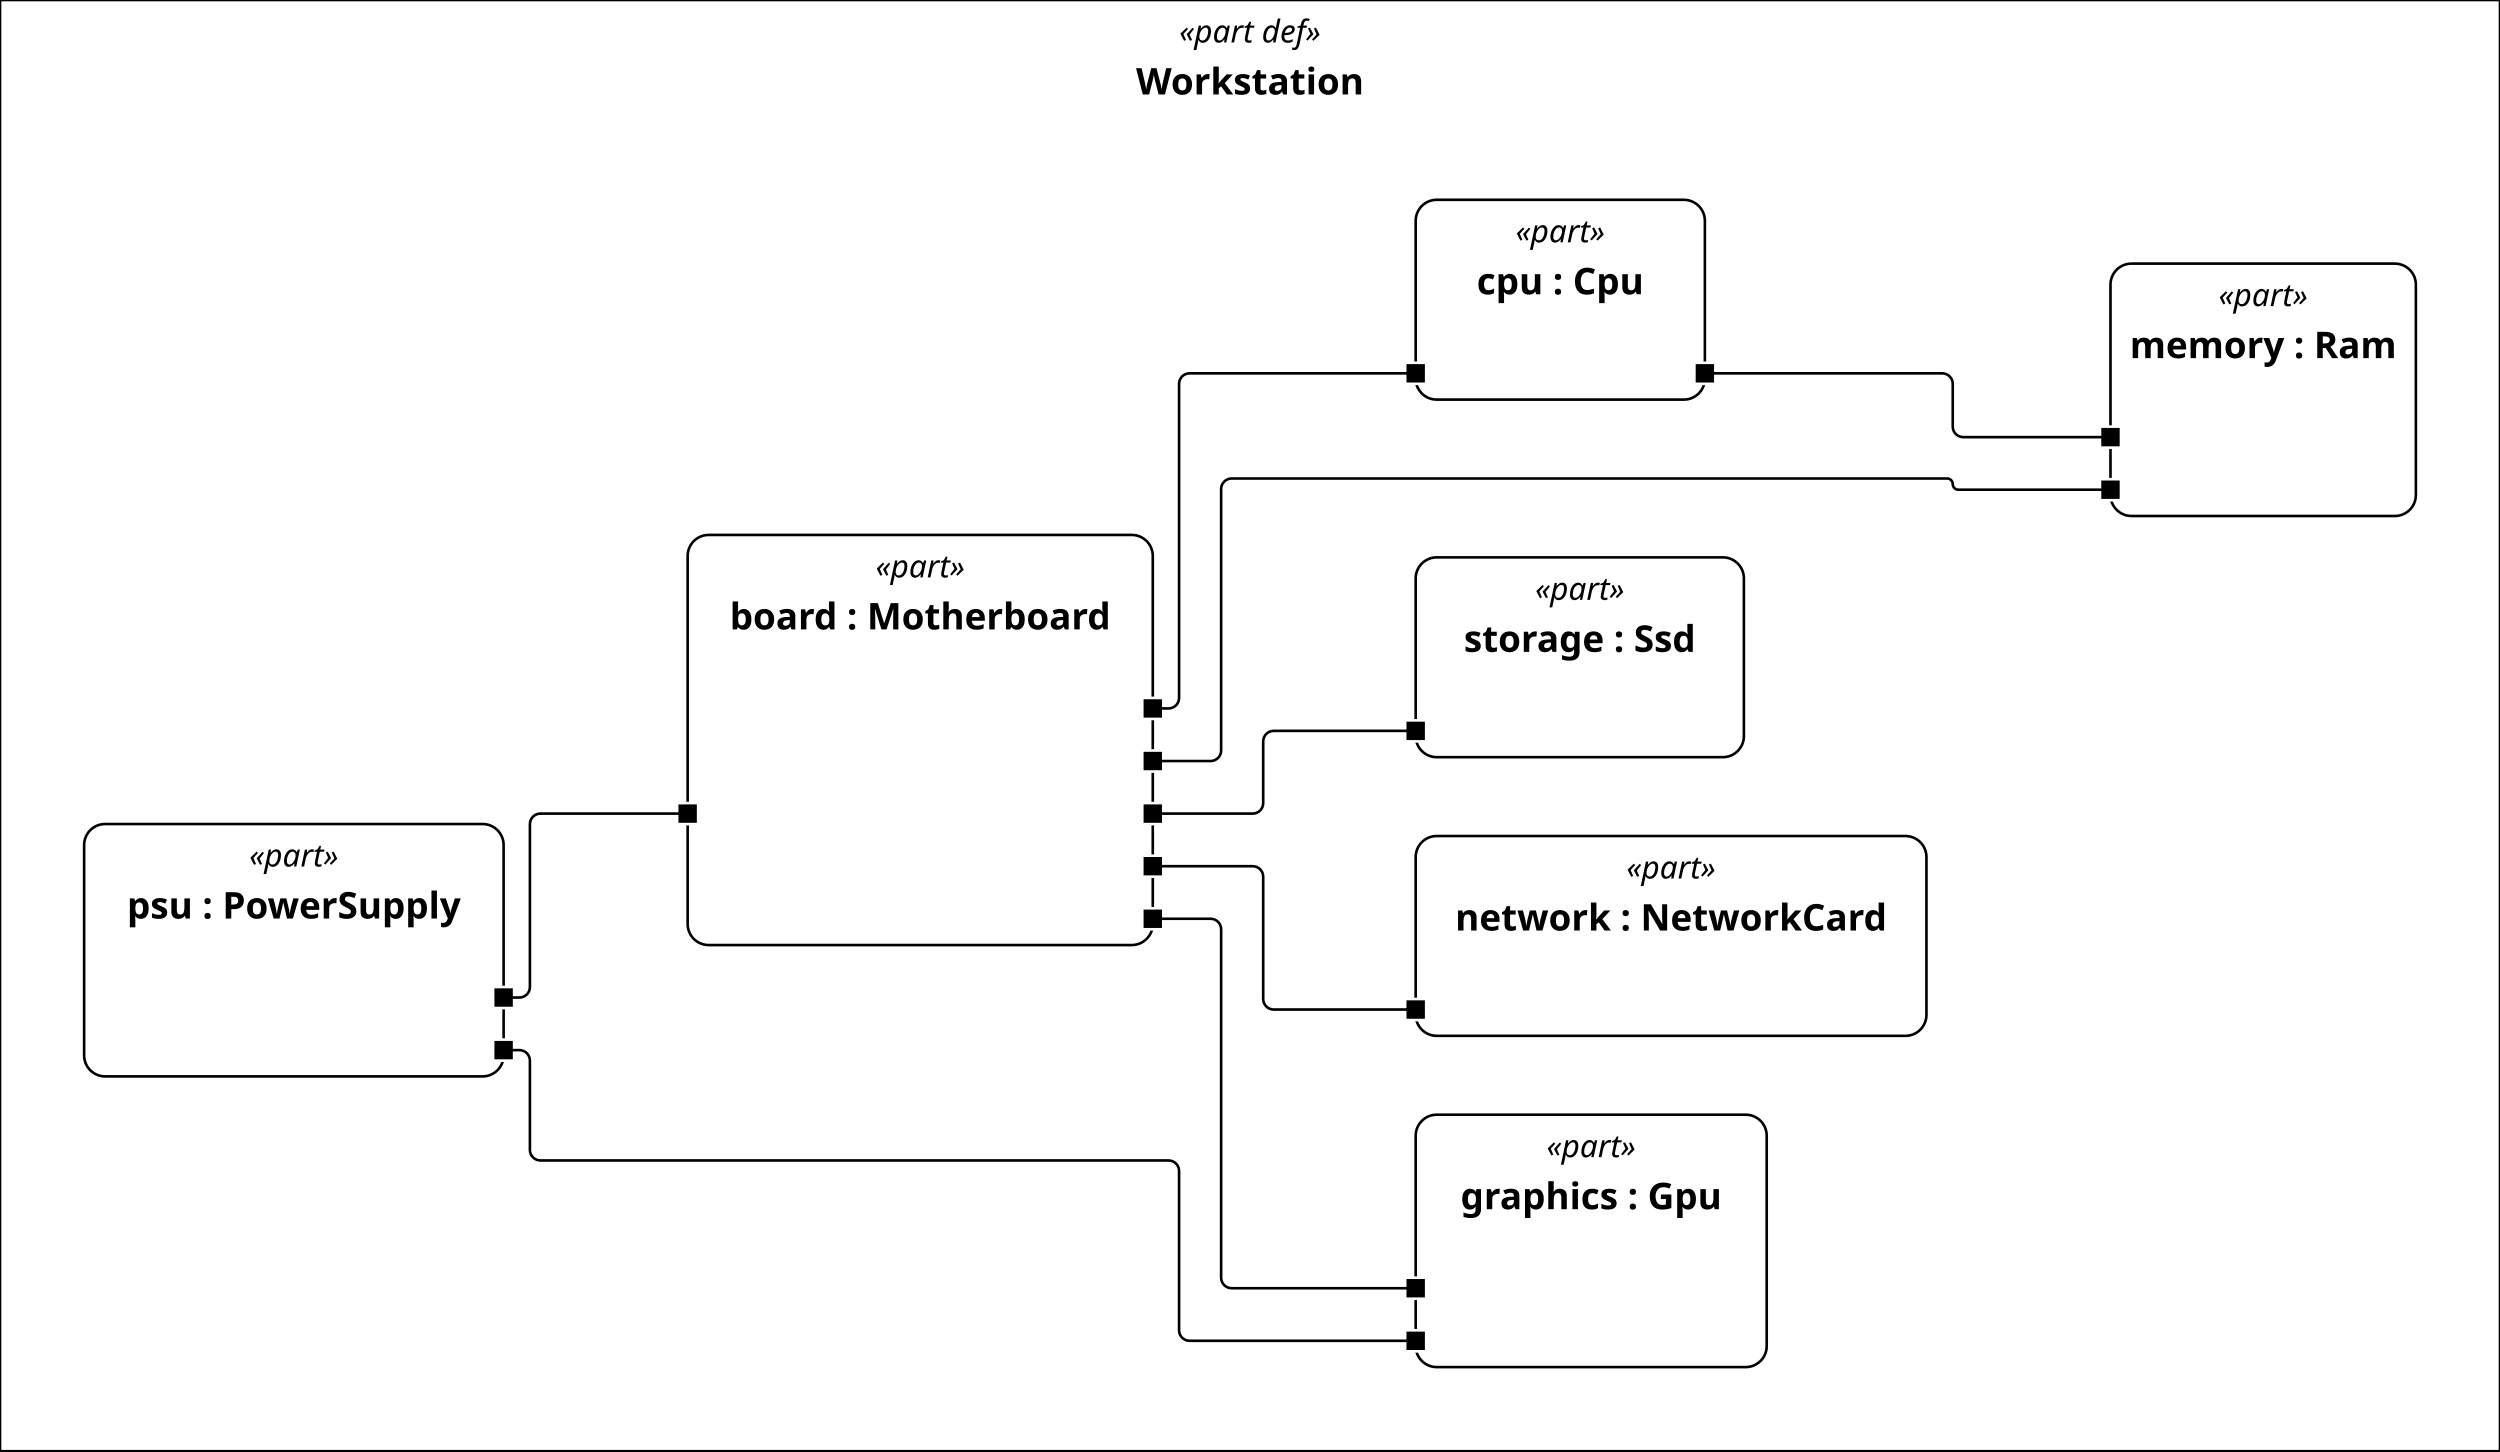
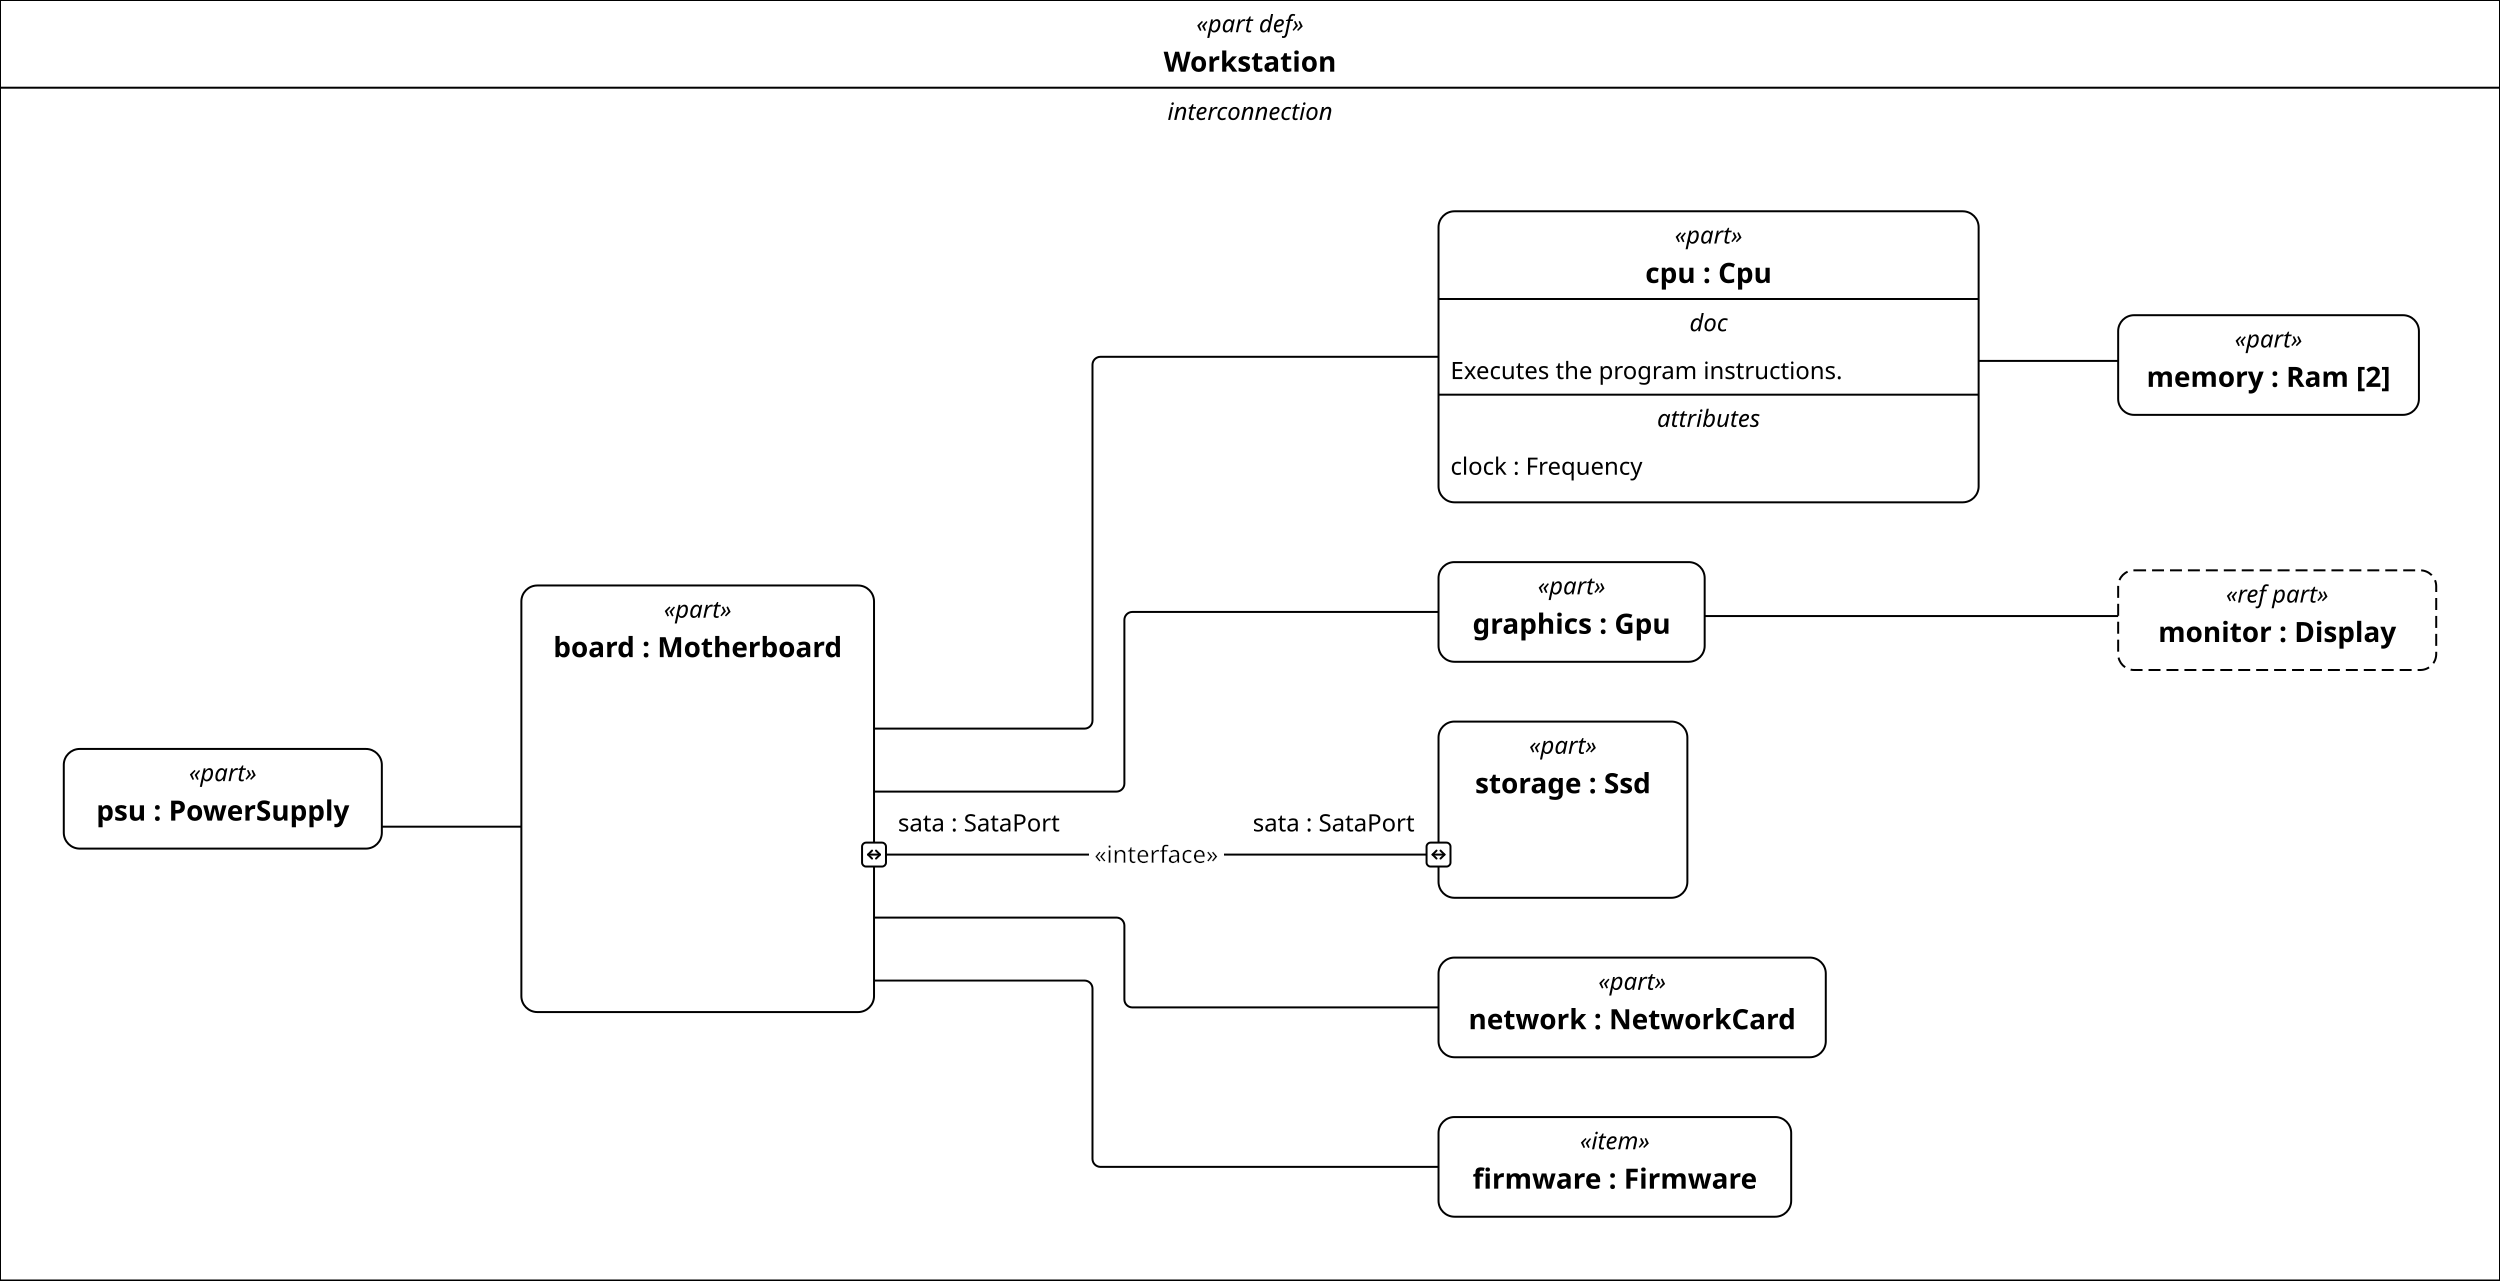
- <svg xmlns="http://www.w3.org/2000/svg" width="950.92" height="552.00" viewBox="0 0 950.92 552.00">
+ <svg xmlns="http://www.w3.org/2000/svg" width="1254.20" height="642.40" viewBox="0 0 1254.20 642.40">
  <defs>
    <marker id="line-end-open-chevron" markerWidth="10.165" markerHeight="7" refX="10.165" refY="3.5" orient="auto">
      <polyline points="0 0, 10 3.5, 0 7" fill="none" stroke="#000000" stroke-width="1.00" stroke-linejoin="bevel" />
    </marker>
    <marker id="line-end-hollow-triangle" markerWidth="10.165" markerHeight="7" refX="10.165" refY="3.5" orient="auto">
      <polygon points="0 0, 10 3.5, 0 7" fill="#FFFFFF" stroke="#000000" stroke-width="1.00" stroke-linejoin="bevel" />
    </marker>
    <marker id="line-end-filled-arrow" markerWidth="10.165" markerHeight="7" refX="10.165" refY="3.5" orient="auto">
      <polygon points="0 0, 10 3.5, 0 7" fill="#000000" stroke="#000000" stroke-width="1.00" stroke-linejoin="bevel" />
    </marker>
    <marker id="line-end-hollow-triangle-crossbar" markerWidth="14.665" markerHeight="7" refX="14.665" refY="3.5" orient="auto">
      <polygon points="4.5 0, 14.5 3.5, 4.5 7" fill="#FFFFFF" stroke="#000000" stroke-width="1.00" stroke-linejoin="bevel" />
      <line x1="1" y1="0" x2="1" y2="7" stroke="#000000" stroke-width="1.00" />
    </marker>
    <marker id="line-end-hollow-diamond" markerWidth="14" markerHeight="8" refX="13.277" refY="4" orient="auto">
      <polygon points="1 4, 7 0, 13 4, 7 8" fill="#FFFFFF" stroke="#000000" stroke-width="1.00" stroke-linejoin="bevel" />
    </marker>
    <marker id="line-end-filled-diamond" markerWidth="14" markerHeight="8" refX="13.277" refY="4" orient="auto">
      <polygon points="1 4, 7 0, 13 4, 7 8" fill="#000000" stroke="#000000" stroke-width="1.00" stroke-linejoin="bevel" />
    </marker>
    <marker id="line-end-circle" markerWidth="10" markerHeight="10" refX="9.5" refY="5" orient="auto">
      <circle cx="5" cy="5" r="4" fill="#FFFFFF" stroke="#000000" stroke-width="1.00" />
    </marker>
    <marker id="line-end-bar" markerWidth="4" markerHeight="12" refX="2.5" refY="6" orient="auto">
      <line x1="2" y1="0" x2="2" y2="12" stroke="#000000" stroke-width="1.00" />
    </marker>
    <filter id="label-bg" x="-0.05" y="-0.05" width="1.1" height="1.1">
      <feFlood flood-color="#FFFFFF" />
      <feComposite in="SourceGraphic" operator="over" />
    </filter>
  </defs>
-   <rect x="0.00" y="0.00" width="950.92" height="552.00" fill="#FFFFFF" stroke="#000000" stroke-width="1.00" />
-   <text x="475.46" y="12.00" font-family="Noto Sans, sans-serif" font-size="12.00" font-style="italic" fill="#000000" text-anchor="middle" dominant-baseline="middle">«part def»</text>
-   <text x="475.46" y="31.00" font-family="Noto Sans, sans-serif" font-size="14.00" font-weight="bold" fill="#000000" text-anchor="middle" dominant-baseline="middle">Workstation</text>
-   <rect x="538.48" y="76.00" width="110.00" height="76.00" fill="#FFFFFF" stroke="#000000" stroke-width="1.00" rx="8.00" ry="8.00" />
-   <text x="593.48" y="88.00" font-family="Noto Sans, sans-serif" font-size="12.00" font-style="italic" fill="#000000" text-anchor="middle" dominant-baseline="middle">«part»</text>
-   <text x="593.48" y="107.00" font-family="Noto Sans, sans-serif" font-size="14.00" font-weight="bold" fill="#000000" text-anchor="middle" dominant-baseline="middle">cpu : Cpu</text>
-   <rect x="802.76" y="100.27" width="116.16" height="96.00" fill="#FFFFFF" stroke="#000000" stroke-width="1.00" rx="8.00" ry="8.00" />
-   <text x="860.84" y="112.27" font-family="Noto Sans, sans-serif" font-size="12.00" font-style="italic" fill="#000000" text-anchor="middle" dominant-baseline="middle">«part»</text>
-   <text x="860.84" y="131.27" font-family="Noto Sans, sans-serif" font-size="14.00" font-weight="bold" fill="#000000" text-anchor="middle" dominant-baseline="middle">memory : Ram</text>
-   <rect x="538.48" y="424.00" width="133.52" height="96.00" fill="#FFFFFF" stroke="#000000" stroke-width="1.00" rx="8.00" ry="8.00" />
-   <text x="605.24" y="436.00" font-family="Noto Sans, sans-serif" font-size="12.00" font-style="italic" fill="#000000" text-anchor="middle" dominant-baseline="middle">«part»</text>
-   <text x="605.24" y="455.00" font-family="Noto Sans, sans-serif" font-size="14.00" font-weight="bold" fill="#000000" text-anchor="middle" dominant-baseline="middle">graphics : Gpu</text>
-   <rect x="538.48" y="212.00" width="124.84" height="76.00" fill="#FFFFFF" stroke="#000000" stroke-width="1.00" rx="8.00" ry="8.00" />
-   <text x="600.90" y="224.00" font-family="Noto Sans, sans-serif" font-size="12.00" font-style="italic" fill="#000000" text-anchor="middle" dominant-baseline="middle">«part»</text>
-   <text x="600.90" y="243.00" font-family="Noto Sans, sans-serif" font-size="14.00" font-weight="bold" fill="#000000" text-anchor="middle" dominant-baseline="middle">storage : Ssd</text>
-   <rect x="32.00" y="313.43" width="159.56" height="96.00" fill="#FFFFFF" stroke="#000000" stroke-width="1.00" rx="8.00" ry="8.00" />
-   <text x="111.78" y="325.43" font-family="Noto Sans, sans-serif" font-size="12.00" font-style="italic" fill="#000000" text-anchor="middle" dominant-baseline="middle">«part»</text>
-   <text x="111.78" y="344.43" font-family="Noto Sans, sans-serif" font-size="14.00" font-weight="bold" fill="#000000" text-anchor="middle" dominant-baseline="middle">psu : PowerSupply</text>
-   <rect x="538.48" y="318.00" width="194.28" height="76.00" fill="#FFFFFF" stroke="#000000" stroke-width="1.00" rx="8.00" ry="8.00" />
-   <text x="635.62" y="330.00" font-family="Noto Sans, sans-serif" font-size="12.00" font-style="italic" fill="#000000" text-anchor="middle" dominant-baseline="middle">«part»</text>
-   <text x="635.62" y="349.00" font-family="Noto Sans, sans-serif" font-size="14.00" font-weight="bold" fill="#000000" text-anchor="middle" dominant-baseline="middle">network : NetworkCard</text>
-   <rect x="261.56" y="203.47" width="176.92" height="156.00" fill="#FFFFFF" stroke="#000000" stroke-width="1.00" rx="8.00" ry="8.00" />
-   <text x="350.02" y="215.47" font-family="Noto Sans, sans-serif" font-size="12.00" font-style="italic" fill="#000000" text-anchor="middle" dominant-baseline="middle">«part»</text>
-   <text x="350.02" y="234.47" font-family="Noto Sans, sans-serif" font-size="14.00" font-weight="bold" fill="#000000" text-anchor="middle" dominant-baseline="middle">board : Motherboard</text>
-   <rect x="434.48" y="265.47" width="8.00" height="8.00" fill="#000000" stroke="#FFFFFF" stroke-width="1.00" />
-   <rect x="534.48" y="138.00" width="8.00" height="8.00" fill="#000000" stroke="#FFFFFF" stroke-width="1.00" />
-   <path d="M 438.48 269.47 L 444.48 269.47 A 4.00 4.00 0 0 0 448.48 265.47 L 448.48 146.00 A 4.00 4.00 0 0 1 452.48 142.00 L 538.48 142.00" fill="none" stroke="#000000" stroke-width="1.00" />
-   <rect x="434.48" y="285.47" width="8.00" height="8.00" fill="#000000" stroke="#FFFFFF" stroke-width="1.00" />
-   <rect x="798.76" y="182.27" width="8.00" height="8.00" fill="#000000" stroke="#FFFFFF" stroke-width="1.00" />
-   <path d="M 438.48 289.47 L 460.48 289.47 A 4.00 4.00 0 0 0 464.48 285.47 L 464.48 186.00 A 4.00 4.00 0 0 1 468.48 182.00 L 740.62 182.00 A 2.14 2.14 0 0 1 742.76 184.14 L 742.76 184.14 A 2.14 2.14 0 0 0 744.90 186.27 L 802.76 186.27" fill="none" stroke="#000000" stroke-width="1.00" />
-   <rect x="434.48" y="345.47" width="8.00" height="8.00" fill="#000000" stroke="#FFFFFF" stroke-width="1.00" />
-   <rect x="534.48" y="486.00" width="8.00" height="8.00" fill="#000000" stroke="#FFFFFF" stroke-width="1.00" />
-   <path d="M 438.48 349.47 L 460.48 349.47 A 4.00 4.00 0 0 1 464.48 353.47 L 464.48 486.00 A 4.00 4.00 0 0 0 468.48 490.00 L 538.48 490.00" fill="none" stroke="#000000" stroke-width="1.00" />
-   <rect x="434.48" y="305.47" width="8.00" height="8.00" fill="#000000" stroke="#FFFFFF" stroke-width="1.00" />
-   <rect x="534.48" y="274.00" width="8.00" height="8.00" fill="#000000" stroke="#FFFFFF" stroke-width="1.00" />
-   <path d="M 438.48 309.47 L 476.48 309.47 A 4.00 4.00 0 0 0 480.48 305.47 L 480.48 282.00 A 4.00 4.00 0 0 1 484.48 278.00 L 538.48 278.00" fill="none" stroke="#000000" stroke-width="1.00" />
-   <rect x="434.48" y="325.47" width="8.00" height="8.00" fill="#000000" stroke="#FFFFFF" stroke-width="1.00" />
-   <rect x="534.48" y="380.00" width="8.00" height="8.00" fill="#000000" stroke="#FFFFFF" stroke-width="1.00" />
-   <path d="M 438.48 329.47 L 476.48 329.47 A 4.00 4.00 0 0 1 480.48 333.47 L 480.48 380.00 A 4.00 4.00 0 0 0 484.48 384.00 L 538.48 384.00" fill="none" stroke="#000000" stroke-width="1.00" />
-   <rect x="187.56" y="375.43" width="8.00" height="8.00" fill="#000000" stroke="#FFFFFF" stroke-width="1.00" />
-   <rect x="257.56" y="305.47" width="8.00" height="8.00" fill="#000000" stroke="#FFFFFF" stroke-width="1.00" />
-   <path d="M 191.56 379.43 L 197.56 379.43 A 4.00 4.00 0 0 0 201.56 375.43 L 201.56 313.47 A 4.00 4.00 0 0 1 205.56 309.47 L 261.56 309.47" fill="none" stroke="#000000" stroke-width="1.00" />
-   <rect x="187.56" y="395.43" width="8.00" height="8.00" fill="#000000" stroke="#FFFFFF" stroke-width="1.00" />
-   <rect x="534.48" y="506.00" width="8.00" height="8.00" fill="#000000" stroke="#FFFFFF" stroke-width="1.00" />
-   <path d="M 191.56 399.43 L 197.56 399.43 A 4.00 4.00 0 0 1 201.56 403.43 L 201.56 437.40 A 4.00 4.00 0 0 0 205.56 441.40 L 444.48 441.40 A 4.00 4.00 0 0 1 448.48 445.40 L 448.48 506.00 A 4.00 4.00 0 0 0 452.48 510.00 L 538.48 510.00" fill="none" stroke="#000000" stroke-width="1.00" />
-   <rect x="644.48" y="138.00" width="8.00" height="8.00" fill="#000000" stroke="#FFFFFF" stroke-width="1.00" />
-   <rect x="798.76" y="162.27" width="8.00" height="8.00" fill="#000000" stroke="#FFFFFF" stroke-width="1.00" />
-   <path d="M 648.48 142.00 L 738.76 142.00 A 4.00 4.00 0 0 1 742.76 146.00 L 742.76 162.27 A 4.00 4.00 0 0 0 746.76 166.27 L 802.76 166.27" fill="none" stroke="#000000" stroke-width="1.00" />
+   <rect x="0.00" y="0.00" width="1254.20" height="642.40" fill="#FFFFFF" stroke="#000000" stroke-width="1.00" />
+   <text x="627.10" y="12.00" font-family="Noto Sans, sans-serif" font-size="12.00" font-style="italic" fill="#000000" text-anchor="middle" dominant-baseline="middle">«part def»</text>
+   <text x="627.10" y="31.00" font-family="Noto Sans, sans-serif" font-size="14.00" font-weight="bold" fill="#000000" text-anchor="middle" dominant-baseline="middle">Workstation</text>
+   <line x1="0.00" y1="44.00" x2="1254.20" y2="44.00" stroke="#000000" stroke-width="1.00" />
+   <text x="627.10" y="56.00" font-family="Noto Sans, sans-serif" font-size="12.00" font-style="italic" fill="#000000" text-anchor="middle" dominant-baseline="middle">interconnection</text>
+   <rect x="721.68" y="106.00" width="270.96" height="146.00" fill="#FFFFFF" stroke="#000000" stroke-width="1.00" rx="8.00" ry="8.00" />
+   <text x="857.16" y="118.00" font-family="Noto Sans, sans-serif" font-size="12.00" font-style="italic" fill="#000000" text-anchor="middle" dominant-baseline="middle">«part»</text>
+   <text x="857.16" y="137.00" font-family="Noto Sans, sans-serif" font-size="14.00" font-weight="bold" fill="#000000" text-anchor="middle" dominant-baseline="middle">cpu : Cpu</text>
+   <line x1="721.68" y1="150.00" x2="992.64" y2="150.00" stroke="#000000" stroke-width="1.00" />
+   <text x="857.16" y="162.00" font-family="Noto Sans, sans-serif" font-size="12.00" font-style="italic" fill="#000000" text-anchor="middle" dominant-baseline="middle">doc</text>
+   <text x="727.68" y="186.00" font-family="Noto Sans, sans-serif" font-size="12.00" fill="#000000" text-anchor="start" dominant-baseline="middle">Executes the program instructions.</text>
+   <line x1="721.68" y1="198.00" x2="992.64" y2="198.00" stroke="#000000" stroke-width="1.00" />
+   <text x="857.16" y="210.00" font-family="Noto Sans, sans-serif" font-size="12.00" font-style="italic" fill="#000000" text-anchor="middle" dominant-baseline="middle">attributes</text>
+   <text x="727.68" y="234.00" font-family="Noto Sans, sans-serif" font-size="12.00" fill="#000000" text-anchor="start" dominant-baseline="middle">clock : Frequency</text>
+   <rect x="1062.64" y="158.13" width="150.88" height="50.00" fill="#FFFFFF" stroke="#000000" stroke-width="1.00" rx="8.00" ry="8.00" />
+   <text x="1138.08" y="170.13" font-family="Noto Sans, sans-serif" font-size="12.00" font-style="italic" fill="#000000" text-anchor="middle" dominant-baseline="middle">«part»</text>
+   <text x="1138.08" y="189.13" font-family="Noto Sans, sans-serif" font-size="14.00" font-weight="bold" fill="#000000" text-anchor="middle" dominant-baseline="middle">memory : Ram [2]</text>
+   <rect x="721.68" y="282.00" width="133.52" height="50.00" fill="#FFFFFF" stroke="#000000" stroke-width="1.00" rx="8.00" ry="8.00" />
+   <text x="788.44" y="294.00" font-family="Noto Sans, sans-serif" font-size="12.00" font-style="italic" fill="#000000" text-anchor="middle" dominant-baseline="middle">«part»</text>
+   <text x="788.44" y="313.00" font-family="Noto Sans, sans-serif" font-size="14.00" font-weight="bold" fill="#000000" text-anchor="middle" dominant-baseline="middle">graphics : Gpu</text>
+   <rect x="721.68" y="362.00" width="124.84" height="88.40" fill="#FFFFFF" stroke="#000000" stroke-width="1.00" rx="8.00" ry="8.00" />
+   <text x="784.10" y="374.00" font-family="Noto Sans, sans-serif" font-size="12.00" font-style="italic" fill="#000000" text-anchor="middle" dominant-baseline="middle">«part»</text>
+   <text x="784.10" y="393.00" font-family="Noto Sans, sans-serif" font-size="14.00" font-weight="bold" fill="#000000" text-anchor="middle" dominant-baseline="middle">storage : Ssd</text>
+   <rect x="32.00" y="375.73" width="159.56" height="50.00" fill="#FFFFFF" stroke="#000000" stroke-width="1.00" rx="8.00" ry="8.00" />
+   <text x="111.78" y="387.73" font-family="Noto Sans, sans-serif" font-size="12.00" font-style="italic" fill="#000000" text-anchor="middle" dominant-baseline="middle">«part»</text>
+   <text x="111.78" y="406.73" font-family="Noto Sans, sans-serif" font-size="14.00" font-weight="bold" fill="#000000" text-anchor="middle" dominant-baseline="middle">psu : PowerSupply</text>
+   <rect x="721.68" y="480.40" width="194.28" height="50.00" fill="#FFFFFF" stroke="#000000" stroke-width="1.00" rx="8.00" ry="8.00" />
+   <text x="818.82" y="492.40" font-family="Noto Sans, sans-serif" font-size="12.00" font-style="italic" fill="#000000" text-anchor="middle" dominant-baseline="middle">«part»</text>
+   <text x="818.82" y="511.40" font-family="Noto Sans, sans-serif" font-size="14.00" font-weight="bold" fill="#000000" text-anchor="middle" dominant-baseline="middle">network : NetworkCard</text>
+   <rect x="261.56" y="293.73" width="176.92" height="214.00" fill="#FFFFFF" stroke="#000000" stroke-width="1.00" rx="8.00" ry="8.00" />
+   <text x="350.02" y="305.73" font-family="Noto Sans, sans-serif" font-size="12.00" font-style="italic" fill="#000000" text-anchor="middle" dominant-baseline="middle">«part»</text>
+   <text x="350.02" y="324.73" font-family="Noto Sans, sans-serif" font-size="14.00" font-weight="bold" fill="#000000" text-anchor="middle" dominant-baseline="middle">board : Motherboard</text>
+   <rect x="1062.64" y="286.13" width="159.56" height="50.00" fill="#FFFFFF" stroke="#000000" stroke-width="1.00" rx="8.00" ry="8.00" stroke-dasharray="6 3" />
+   <text x="1142.42" y="298.13" font-family="Noto Sans, sans-serif" font-size="12.00" font-style="italic" fill="#000000" text-anchor="middle" dominant-baseline="middle">«ref part»</text>
+   <text x="1142.42" y="317.13" font-family="Noto Sans, sans-serif" font-size="14.00" font-weight="bold" fill="#000000" text-anchor="middle" dominant-baseline="middle">monitor : Display</text>
+   <rect x="721.68" y="560.40" width="176.92" height="50.00" fill="#FFFFFF" stroke="#000000" stroke-width="1.00" rx="8.00" ry="8.00" />
+   <text x="810.14" y="572.40" font-family="Noto Sans, sans-serif" font-size="12.00" font-style="italic" fill="#000000" text-anchor="middle" dominant-baseline="middle">«item»</text>
+   <text x="810.14" y="591.40" font-family="Noto Sans, sans-serif" font-size="14.00" font-weight="bold" fill="#000000" text-anchor="middle" dominant-baseline="middle">firmware : Firmware</text>
+   <path d="M 438.48 365.53 L 544.08 365.53 A 4.00 4.00 0 0 0 548.08 361.53 L 548.08 183.00 A 4.00 4.00 0 0 1 552.08 179.00 L 721.68 179.00" fill="none" stroke="#000000" stroke-width="1.00" />
+   <path d="M 438.48 397.13 L 560.08 397.13 A 4.00 4.00 0 0 0 564.08 393.13 L 564.08 311.00 A 4.00 4.00 0 0 1 568.08 307.00 L 721.68 307.00" fill="none" stroke="#000000" stroke-width="1.00" />
+   <path d="M 438.48 428.73 L 721.68 428.73" fill="none" stroke="#000000" stroke-width="1.00" />
+   <path d="M 438.48 460.33 L 560.08 460.33 A 4.00 4.00 0 0 1 564.08 464.33 L 564.08 501.40 A 4.00 4.00 0 0 0 568.08 505.40 L 721.68 505.40" fill="none" stroke="#000000" stroke-width="1.00" />
+   <path d="M 191.56 414.73 L 261.56 414.73" fill="none" stroke="#000000" stroke-width="1.00" />
+   <path d="M 992.64 181.06 L 1062.64 181.06" fill="none" stroke="#000000" stroke-width="1.00" />
+   <path d="M 855.20 309.06 L 1062.64 309.06" fill="none" stroke="#000000" stroke-width="1.00" />
+   <path d="M 438.48 491.93 L 544.08 491.93 A 4.00 4.00 0 0 1 548.08 495.93 L 548.08 581.40 A 4.00 4.00 0 0 0 552.08 585.40 L 721.68 585.40" fill="none" stroke="#000000" stroke-width="1.00" />
+   <rect x="432.48" y="422.73" width="12.00" height="12.00" rx="2.00" ry="2.00" fill="#FFFFFF" stroke="#000000" stroke-width="1.00" />
+   <polyline points="441.48,428.73 435.48,428.73" fill="none" stroke="#000000" stroke-width="1.00" stroke-linecap="round" stroke-linejoin="round" />
+   <polyline points="437.48,426.73 435.48,428.73 437.48,430.73" fill="none" stroke="#000000" stroke-width="1.00" stroke-linecap="round" stroke-linejoin="round" />
+   <polyline points="439.48,426.73 441.48,428.73 439.48,430.73" fill="none" stroke="#000000" stroke-width="1.00" stroke-linecap="round" stroke-linejoin="round" />
+   <text x="450.48" y="412.93" font-family="Noto Sans, sans-serif" font-size="12.00" fill="#000000" text-anchor="start" dominant-baseline="middle">sata : SataPort</text>
+   <rect x="715.68" y="422.73" width="12.00" height="12.00" rx="2.00" ry="2.00" fill="#FFFFFF" stroke="#000000" stroke-width="1.00" />
+   <polyline points="718.68,428.73 724.68,428.73" fill="none" stroke="#000000" stroke-width="1.00" stroke-linecap="round" stroke-linejoin="round" />
+   <polyline points="722.68,430.73 724.68,428.73 722.68,426.73" fill="none" stroke="#000000" stroke-width="1.00" stroke-linecap="round" stroke-linejoin="round" />
+   <polyline points="720.68,430.73 718.68,428.73 720.68,426.73" fill="none" stroke="#000000" stroke-width="1.00" stroke-linecap="round" stroke-linejoin="round" />
+   <text x="709.68" y="412.93" font-family="Noto Sans, sans-serif" font-size="12.00" fill="#000000" text-anchor="end" dominant-baseline="middle">sata : SataPort</text>
+   <text x="580.08" y="428.73" font-family="Noto Sans, sans-serif" font-size="12.00" fill="#000000" text-anchor="middle" dominant-baseline="middle" filter="url(#label-bg)">«interface»</text>
</svg>
